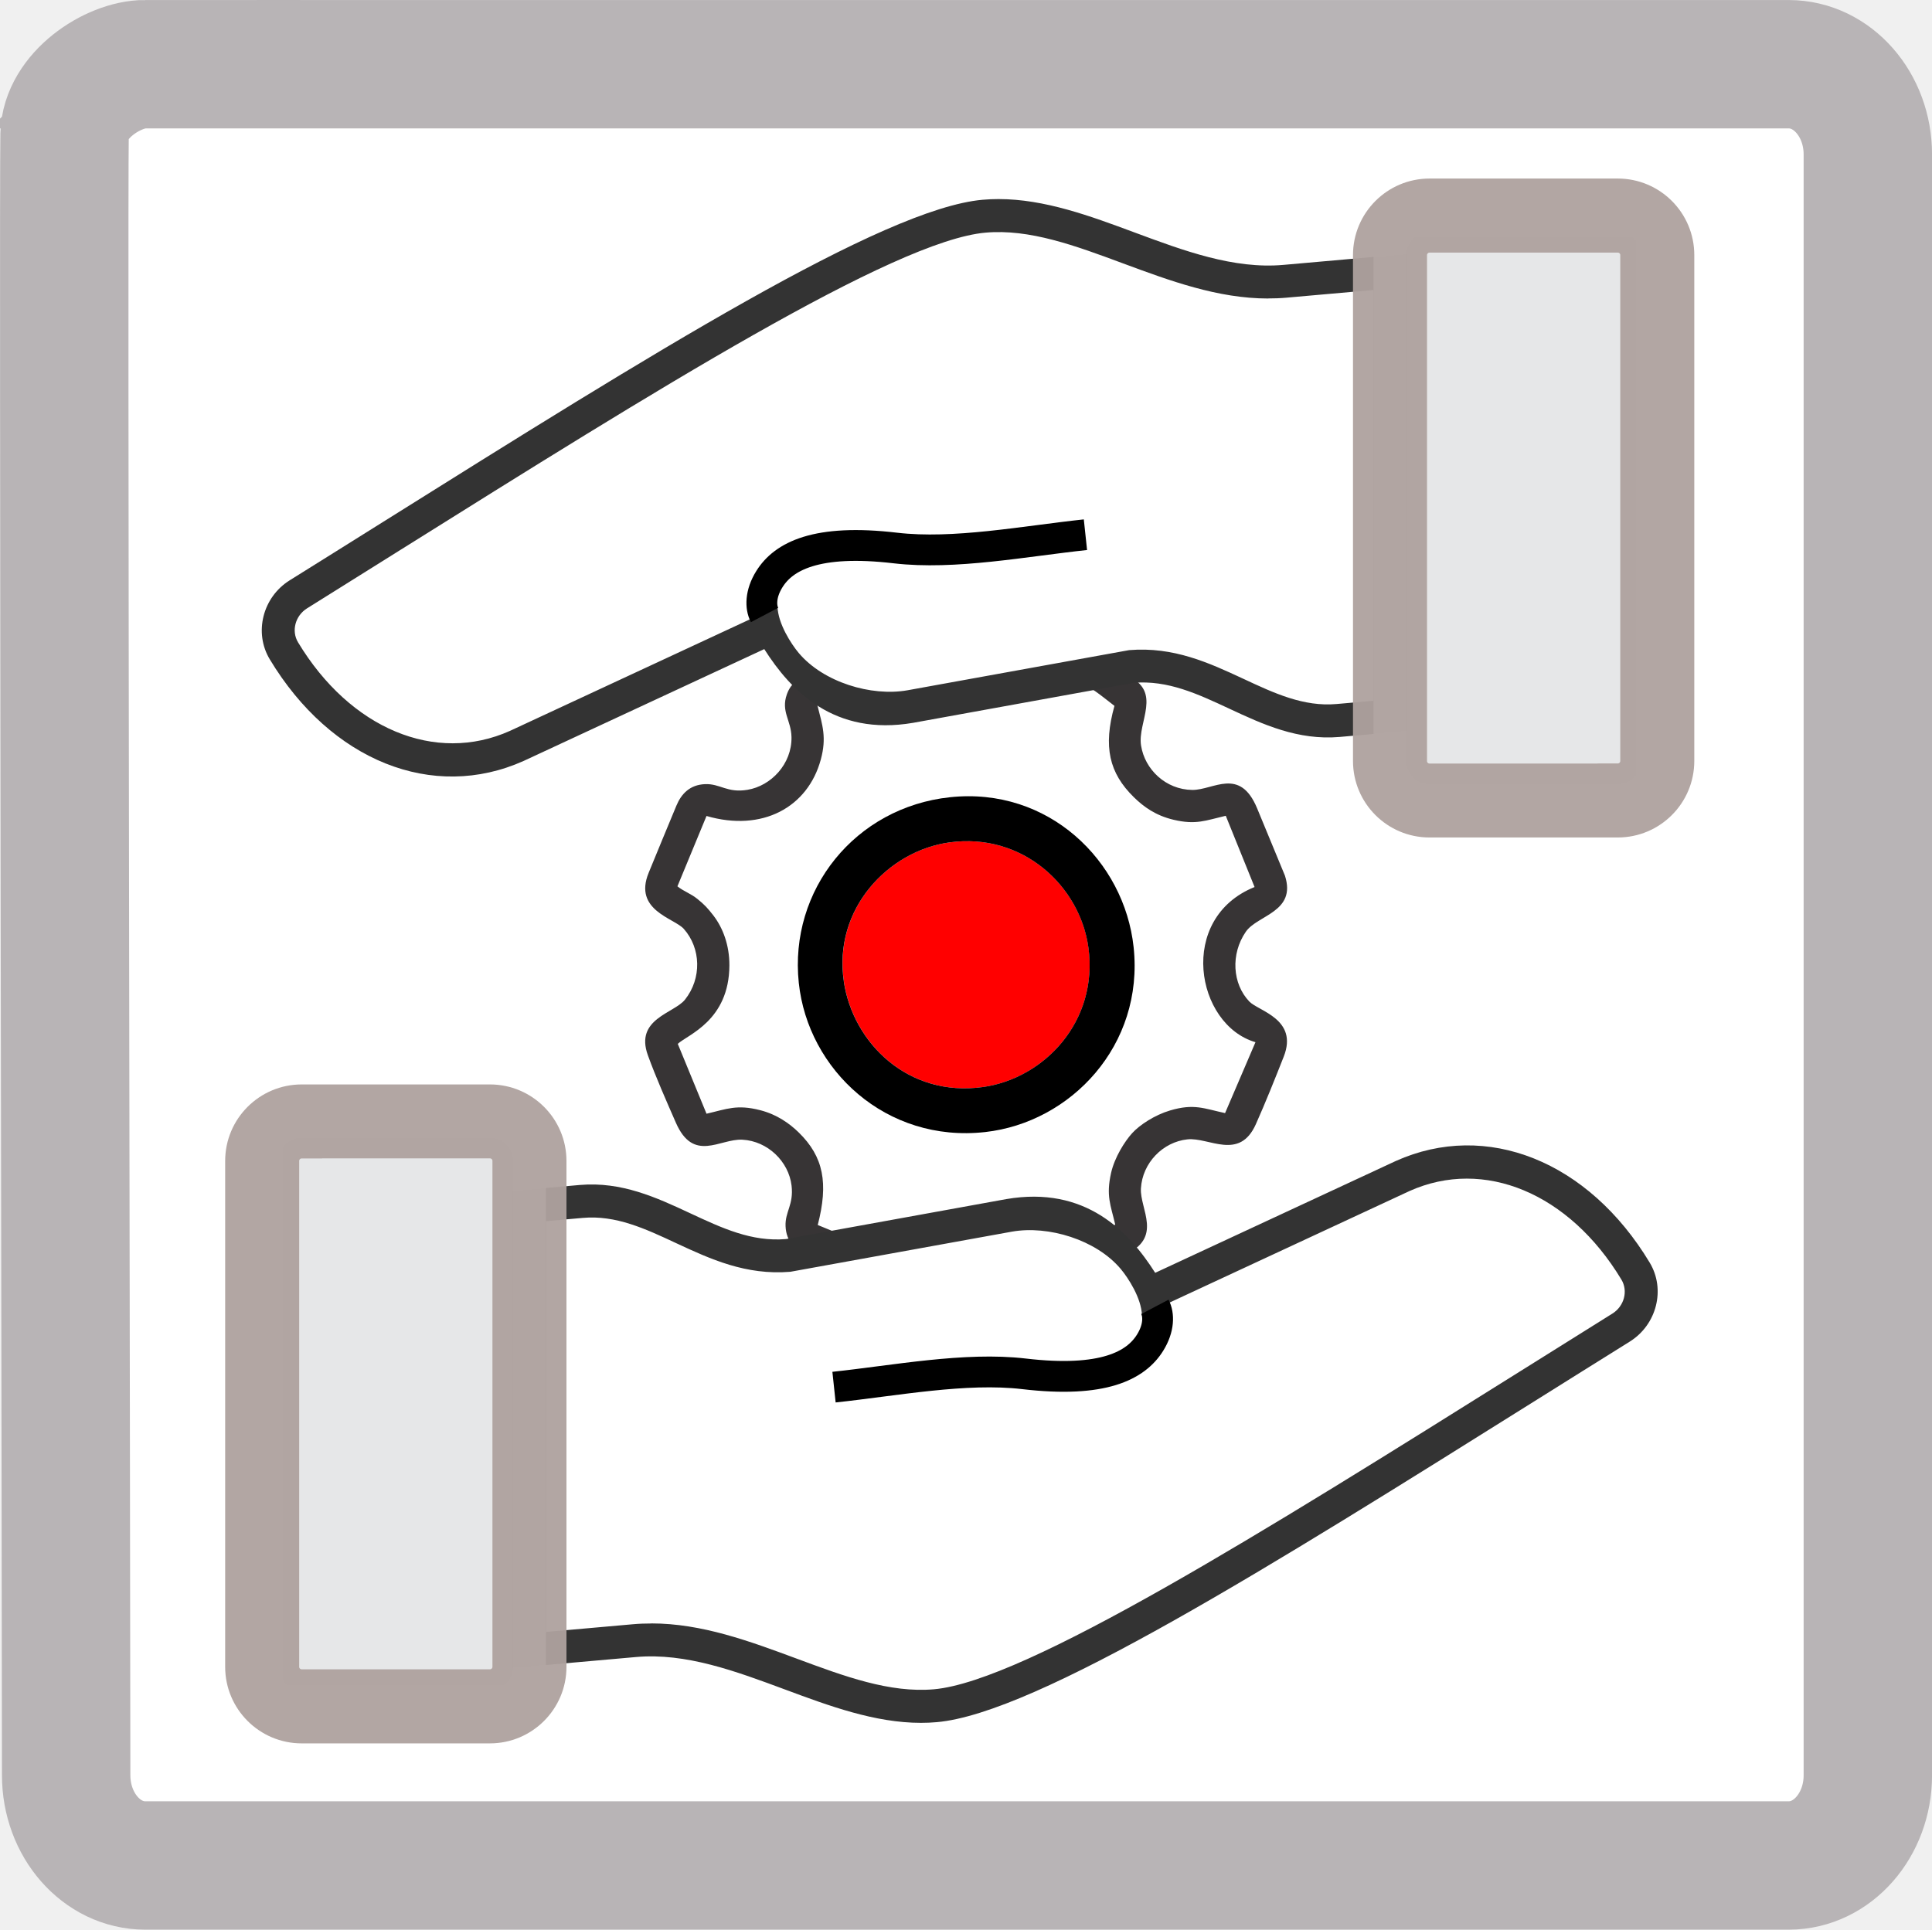
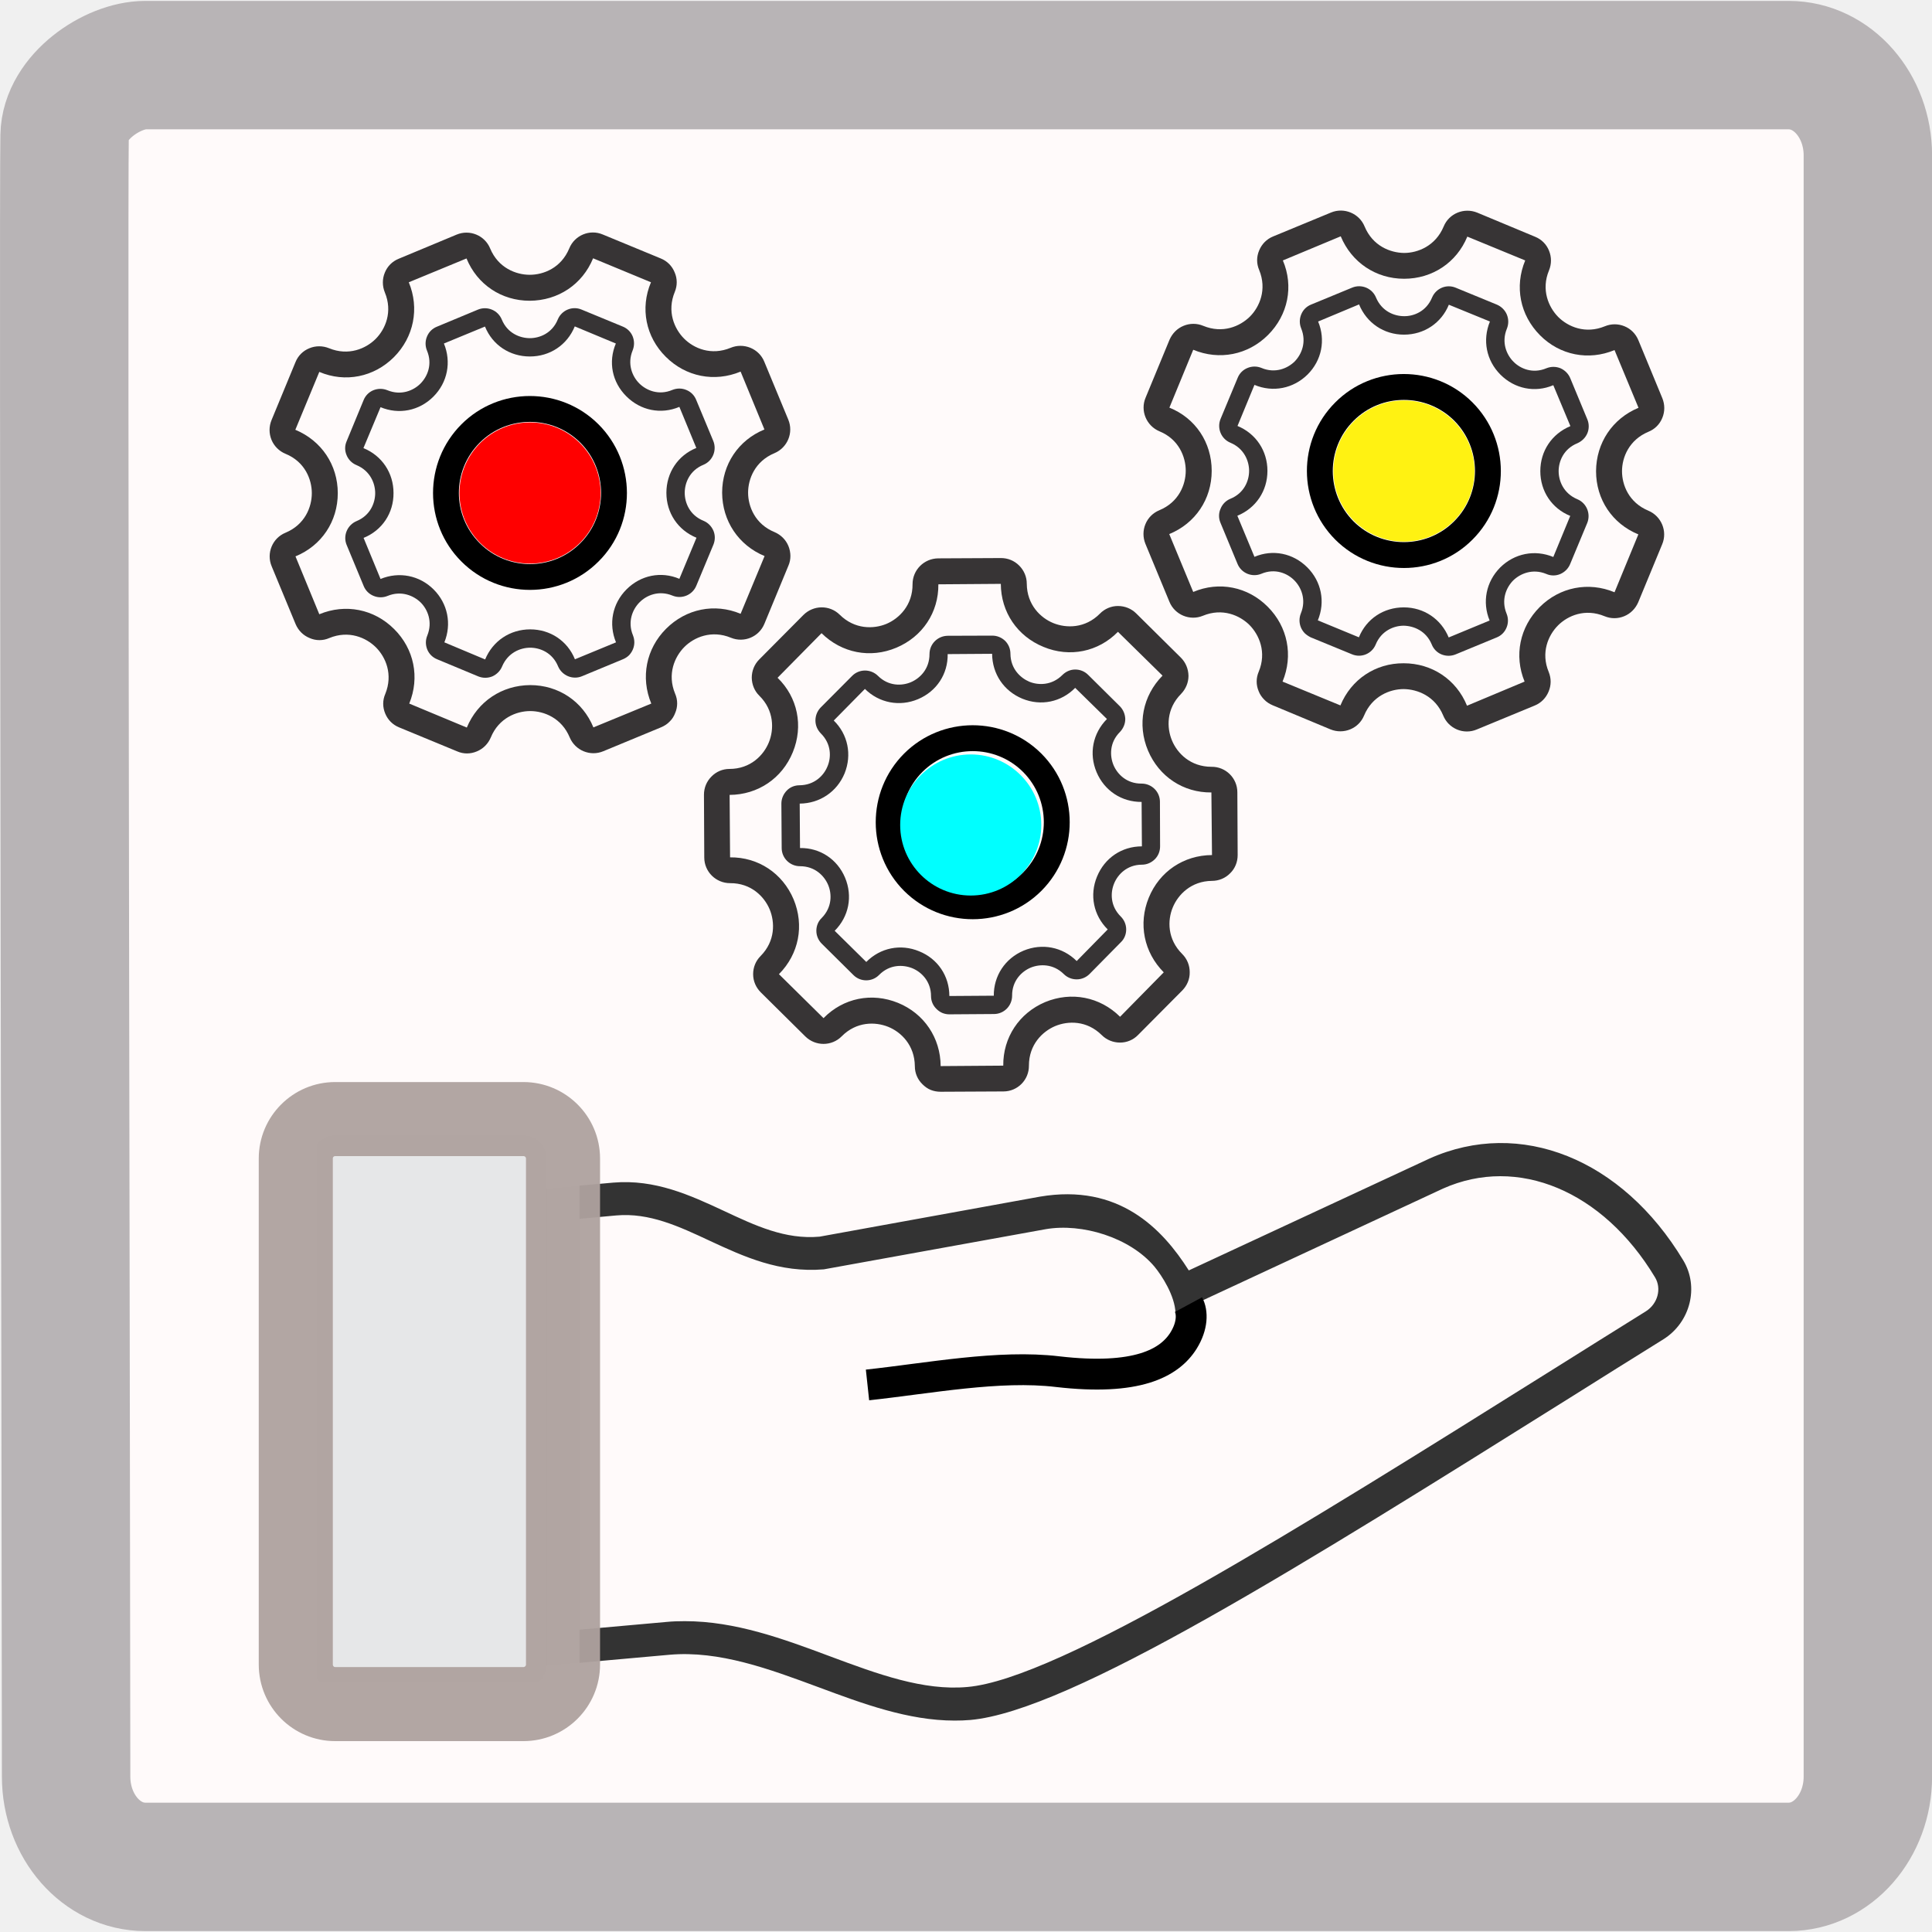
- <svg xmlns="http://www.w3.org/2000/svg" xml:space="preserve" width="63.699mm" height="63.636mm" version="1.1" style="shape-rendering:geometricPrecision; text-rendering:geometricPrecision; image-rendering:optimizeQuality; fill-rule:evenodd; clip-rule:evenodd" viewBox="0 0 280.32 280.04">
+ <svg xmlns="http://www.w3.org/2000/svg" xml:space="preserve" width="752px" height="752px" version="1.1" style="shape-rendering:geometricPrecision; text-rendering:geometricPrecision; image-rendering:optimizeQuality; fill-rule:evenodd; clip-rule:evenodd" viewBox="0 0 126.52 126.39">
  <defs>
    <style type="text/css">
   
-     .str2 {stroke:#AEA19E;stroke-width:5.96;stroke-miterlimit:22.926;stroke-opacity:0.949}
-     .str0 {stroke:#B8B4B6;stroke-width:18.63;stroke-miterlimit:22.926}
-     .str1 {stroke:white;stroke-width:0.75;stroke-miterlimit:22.926}
-     .str3 {stroke:black;stroke-width:4.47;stroke-miterlimit:22.926}
-     .fil7 {fill:none}
-     .fil4 {fill:#E6E7E8}
-     .fil3 {fill:black}
-     .fil1 {fill:#373435}
-     .fil2 {fill:red}
-     .fil0 {fill:white}
-     .fil5 {fill:#333333;fill-rule:nonzero}
-     .fil6 {fill:#FEFEFE;fill-rule:nonzero;fill-opacity:0.949}
+     .str2 {stroke:#AEA19E;stroke-width:2.69;stroke-miterlimit:22.926;stroke-opacity:0.949}
+     .str0 {stroke:#B8B4B6;stroke-width:8.41;stroke-miterlimit:22.926}
+     .str1 {stroke:white;stroke-width:0.34;stroke-miterlimit:22.926}
+     .str3 {stroke:black;stroke-width:2.02;stroke-miterlimit:22.926}
+     .fil9 {fill:none}
+     .fil6 {fill:#E6E7E8}
+     .fil4 {fill:#FFF212}
+     .fil5 {fill:aqua}
+     .fil3 {fill:red}
+     .fil0 {fill:snow}
+     .fil1 {fill:#373435;fill-rule:nonzero}
+     .fil2 {fill:black;fill-rule:nonzero}
+     .fil7 {fill:#333333;fill-rule:nonzero}
+     .fil8 {fill:#FEFEFE;fill-rule:nonzero;fill-opacity:0.949}
   
  </style>
  </defs>
  <g id="Camada_x0020_1">
-     <g id="_2424840655568">
-       <path class="fil0 str0" d="M21.07 9.32l238.47 0c6.33,-0 11.47,5.86 11.47,13.09l0 235.23c0,7.23 -5.14,13.09 -11.47,13.09l-238.47 0c-6.33,-0 -11.47,-5.86 -11.47,-13.1 0,-28.26 -0.42,-227.82 -0.23,-238.07 0.1,-5.66 6.97,-10.25 11.71,-10.25z" />
-       <path class="fil1" d="M118.6 102.44c0.06,-0.44 0.38,-0.74 0.7,-0.52 0.81,0.55 3.65,0.77 4.95,1.13 8.22,1.85 18.02,-1.06 24.3,-2.18 4.22,-0.76 6.08,-1.44 8.02,-1.55 1.29,-0.07 3.21,1.66 5.13,3.12 -1.66,5.94 -0.77,9.74 2.81,13.25 1.44,1.41 3.16,2.66 5.77,3.28 3.27,0.77 4.64,0.1 7.57,-0.58l4.18 10.34c-11.26,4.54 -8.55,19.98 0.13,22.52l-4.41 10.29c-3.07,-0.66 -4.49,-1.42 -7.99,-0.38 -2.22,0.66 -4.4,2.09 -5.5,3.3 -1.07,1.18 -2.54,3.5 -3.05,5.76 -0.75,3.34 -0.06,4.67 0.6,7.49l-1.17 0.87c-0.73,-1.1 -5.55,-2.66 -6.84,-3.48 -4.47,0.11 -21.25,2.06 -23.9,3.07 -1.3,0.27 -6.95,0.63 -7.47,1.16l-3.78 -1.55c1.57,-6.07 0.85,-9.9 -2.76,-13.43 -1.33,-1.3 -3.16,-2.61 -5.58,-3.23 -3.42,-0.88 -4.87,-0.16 -7.8,0.51l-4.17 -10.14c1.4,-1.32 7.46,-3.34 7.49,-11.4 0.01,-2.89 -0.92,-5.39 -2.3,-7.2 -0.87,-1.13 -1.34,-1.62 -2.34,-2.43 -0.97,-0.79 -1.98,-1.09 -2.9,-1.83l4.22 -10.21c8.06,2.35 14.71,-1.23 16.59,-8.22 0.85,-3.16 0.25,-4.9 -0.48,-7.76zm8.43 -0.76c-4.06,-0.7 -5.56,-1.26 -9.1,-4.06 -1.85,0.78 -3.11,1.31 -3.76,3.14 -0.89,2.51 0.62,3.75 0.67,6.21 0.07,3.93 -2.99,7.09 -6.38,7.65 -2.97,0.5 -3.96,-0.92 -6.18,-0.82 -2.19,0.09 -3.43,1.42 -4.13,3.1 -1.38,3.32 -2.69,6.48 -4.04,9.78 -2.23,5.46 3.73,6.56 5.11,8.13 2.49,2.81 2.62,7.17 0.17,10.26 -1.58,2 -7.31,2.77 -5.39,8.07 1.15,3.18 2.7,6.67 4.05,9.76 2.57,5.91 6.4,2.32 9.67,2.5 3.67,0.2 6.71,3.16 7.13,6.66 0.33,2.79 -0.96,3.78 -0.87,5.9 0.1,2.25 1.42,3.39 3.02,4.09 1.19,0.44 4.05,0.35 7.46,-0.32 2.37,-0.39 17.82,-3.48 19.94,-3.96 3.87,-1.48 12.86,0.21 18.7,4.36 5.74,-2.45 2.26,-6.65 2.44,-9.66 0.22,-3.71 3.18,-6.74 6.75,-7.12 3.12,-0.33 7.54,3.16 9.93,-2.21 1.41,-3.16 2.75,-6.52 4.04,-9.79 2.15,-5.45 -3.66,-6.62 -4.98,-7.99 -2.47,-2.57 -2.75,-6.9 -0.52,-10.14 1.69,-2.45 7.37,-2.85 5.68,-8.13l-4.04 -9.78c-2.51,-6.06 -6.33,-2.64 -9.41,-2.67 -3.87,-0.05 -6.89,-2.99 -7.43,-6.44 -0.55,-3.46 3.17,-7.81 -2,-10.15 -3.18,-1.44 -1.62,-0.73 -4.86,-2.07 -4.55,1.18 -13.78,3.08 -23.31,4.93 -1.7,0.29 -3.13,0.65 -8.35,0.75z" />
-       <path class="fil2" d="M122.44 142.46c1.35,8.95 9.37,16.81 20.17,15.3 8.91,-1.24 16.78,-9.55 15.32,-20.25 -1.22,-8.93 -9.56,-16.71 -20.15,-15.26 -8.85,1.21 -16.93,9.61 -15.33,20.21z" />
-       <path class="fil3" d="M122.44 142.46c-1.6,-10.59 6.48,-18.99 15.33,-20.21 10.6,-1.45 18.93,6.33 20.15,15.26 1.47,10.71 -6.41,19.01 -15.32,20.25 -10.8,1.51 -18.82,-6.35 -20.17,-15.3zm15.38 -26.76c-13.72,1.47 -23.35,13.44 -21.92,26.95 1.33,12.59 12.65,23.25 27.05,21.64 12.42,-1.39 23.06,-12.58 21.53,-26.84 -1.35,-12.55 -12.38,-23.28 -26.65,-21.75z" />
+     <g id="_2096031101728">
+       <path class="fil0 str0" d="M9.51 4.2l107.63 0c2.86,0 5.18,2.65 5.18,5.91l0 106.17c0,3.26 -2.32,5.91 -5.18,5.91l-107.63 0c-2.86,0 -5.18,-2.65 -5.18,-5.91 0,-12.75 -0.19,-102.82 -0.1,-107.45 0.04,-2.55 3.14,-4.63 5.28,-4.63z" />
      <g>
-         <rect class="fil4 str1" x="40.71" y="164.49" width="34.94" height="80.39" />
-         <path class="fil5" d="M133.62 250.03c-6.7,0 -13.32,-2.46 -19.75,-4.85 -7.06,-2.62 -14.35,-5.35 -21.6,-4.7l-17.85 1.58 0 -69.23 9.71 -0.86c6.05,-0.52 11.12,1.82 16,4.1 4.59,2.14 8.93,4.18 13.91,3.75l31.97 -5.8c11.45,-1.96 17.76,4.65 21.6,10.7l34.91 -16.23c13.17,-5.91 27.97,0.01 36.84,14.75 2.33,3.87 1.03,9.01 -2.89,11.46 -4.53,2.82 -9.03,5.65 -13.49,8.44 -38.98,24.43 -72.65,45.53 -87.06,46.79 -0.77,0.07 -1.53,0.1 -2.3,0.1zm-39.12 -14.43c7.33,0 14.29,2.59 21.04,5.09 6.97,2.59 13.56,5.03 19.96,4.47 13.26,-1.16 48.08,-22.98 84.94,-46.07 4.46,-2.8 8.97,-5.62 13.5,-8.45 1.72,-1.07 2.31,-3.28 1.32,-4.93 -7.56,-12.55 -19.93,-17.71 -30.75,-12.86l-38.82 18.05c-0.08,-2.52 -2,-5.45 -3.07,-6.73 -3.58,-4.27 -10.53,-6.35 -15.77,-5.43l-32.18 5.83c-6.46,0.53 -11.6,-1.85 -16.55,-4.15 -4.51,-2.11 -8.78,-4.1 -13.56,-3.67l-5.35 0.47 0 59.62 12.63 -1.12c0.89,-0.08 1.78,-0.11 2.66,-0.11z" />
-         <path class="fil6 str2" d="M71.09 250.03l-27.32 0c-4.48,0 -8.12,-3.64 -8.12,-8.12l-0 -73.43c0,-4.48 3.64,-8.12 8.12,-8.12l27.32 -0c4.48,0 8.12,3.64 8.12,8.12l0 73.43c0,4.48 -3.65,8.12 -8.12,8.12zm-27.32 -84.89c-1.84,0 -3.34,1.5 -3.34,3.34l0 73.43c0,1.84 1.5,3.33 3.34,3.33l27.32 0c1.84,0 3.34,-1.5 3.34,-3.34l0 -73.43c0,-1.84 -1.5,-3.34 -3.34,-3.34l-27.32 0z" />
-         <path class="fil7 str3" d="M167.57 189.66c0.59,1.12 0.63,3.07 -0.7,5.2 -2.06,3.31 -6.8,5.87 -18.29,4.52 -8.52,-1 -18.73,0.99 -27.57,1.93" />
+         <g>
+           <path class="fil1" d="M43.85 47.19c0.16,-0.15 0.28,-0.34 0.36,-0.55 0.18,-0.41 0.18,-0.87 0,-1.28 -0.53,-1.28 -0.03,-2.42 0.61,-3.06 0.63,-0.63 1.77,-1.13 3.05,-0.6 0.86,0.35 1.84,-0.06 2.19,-0.92l1.57 -3.8c0.18,-0.41 0.17,-0.87 0,-1.29 -0.17,-0.41 -0.49,-0.73 -0.91,-0.91 -1.27,-0.52 -1.73,-1.68 -1.73,-2.58 0,-0.9 0.45,-2.06 1.73,-2.59 0.85,-0.36 1.26,-1.34 0.9,-2.2l-1.57 -3.79c-0.17,-0.42 -0.5,-0.74 -0.91,-0.91 -0.42,-0.17 -0.88,-0.17 -1.29,0 -1.28,0.53 -2.41,0.04 -3.05,-0.6 -0.64,-0.64 -1.14,-1.78 -0.61,-3.06 0.17,-0.41 0.17,-0.87 -0.01,-1.28 -0.17,-0.42 -0.49,-0.74 -0.91,-0.91l-3.8 -1.57c-0.85,-0.36 -1.84,0.05 -2.19,0.91 -0.53,1.28 -1.68,1.73 -2.59,1.73 -0.9,0 -2.06,-0.45 -2.59,-1.72 -0.35,-0.86 -1.34,-1.27 -2.2,-0.91l-3.79 1.58c-0.42,0.17 -0.74,0.49 -0.91,0.91 -0.17,0.41 -0.17,0.87 0,1.29 0.53,1.27 0.04,2.41 -0.6,3.05 0,0 0,0 0,0 -0.64,0.64 -1.78,1.13 -3.05,0.61 -0.42,-0.17 -0.88,-0.17 -1.29,0 -0.42,0.17 -0.74,0.49 -0.91,0.91l-1.57 3.8c-0.17,0.42 -0.17,0.87 0,1.29 0.17,0.41 0.5,0.74 0.91,0.91 1.28,0.52 1.73,1.68 1.73,2.58 0,0.91 -0.45,2.06 -1.72,2.59 -0.86,0.35 -1.27,1.34 -0.91,2.2l1.57 3.79c0.18,0.42 0.5,0.74 0.92,0.91 0.41,0.18 0.87,0.18 1.28,0 1.28,-0.53 2.42,-0.03 3.06,0.61 0.64,0.64 1.13,1.77 0.61,3.05l0 0c-0.18,0.41 -0.18,0.87 0,1.29 0.17,0.41 0.49,0.73 0.91,0.9l3.8 1.57c0.41,0.18 0.87,0.18 1.29,0 0.41,-0.17 0.73,-0.49 0.91,-0.91 0.52,-1.27 1.68,-1.73 2.58,-1.73 0.9,0 2.06,0.45 2.59,1.73 0.36,0.85 1.34,1.26 2.2,0.9l3.79 -1.57c0.21,-0.09 0.4,-0.21 0.55,-0.37zm-0.23 -6.08c-1.31,1.31 -1.68,3.19 -0.97,4.9l-3.79 1.56c-0.7,-1.71 -2.29,-2.77 -4.14,-2.77 -1.85,0.01 -3.44,1.07 -4.15,2.78l-3.77 -1.57c0.7,-1.71 0.32,-3.58 -0.99,-4.88 -1.31,-1.31 -3.19,-1.68 -4.9,-0.97l-1.56 -3.79c1.71,-0.7 2.77,-2.29 2.77,-4.14 0,-1.85 -1.07,-3.44 -2.78,-4.15l1.57 -3.79c1.7,0.72 3.58,0.34 4.89,-0.97 0,0 0,0 0,0 1.3,-1.31 1.68,-3.19 0.97,-4.9l3.78 -1.56c0.7,1.71 2.29,2.77 4.14,2.77 1.86,-0.01 3.45,-1.07 4.15,-2.78l3.79 1.57c-0.72,1.7 -0.34,3.58 0.97,4.88 1.31,1.31 3.19,1.68 4.9,0.97l1.56 3.79c-1.71,0.7 -2.77,2.29 -2.77,4.14 0.01,1.85 1.07,3.44 2.78,4.15l-1.57 3.78c-1.7,-0.71 -3.57,-0.33 -4.88,0.98z" />
+           <path class="fil1" d="M41.2 42.84c0.1,-0.11 0.19,-0.24 0.25,-0.39 0.12,-0.29 0.12,-0.61 0,-0.91 -0.37,-0.9 -0.02,-1.71 0.43,-2.16 0.45,-0.46 1.26,-0.81 2.16,-0.44 0.61,0.25 1.31,-0.04 1.56,-0.65l1.12 -2.69c0.12,-0.3 0.12,-0.62 0,-0.91 -0.13,-0.3 -0.36,-0.53 -0.65,-0.65 -0.91,-0.37 -1.23,-1.19 -1.23,-1.83 0,-0.65 0.32,-1.47 1.23,-1.84 0.6,-0.25 0.89,-0.95 0.64,-1.56l-1.12 -2.69c-0.12,-0.3 -0.35,-0.53 -0.65,-0.65 -0.29,-0.12 -0.61,-0.12 -0.91,0 -0.9,0.38 -1.71,0.03 -2.17,-0.43 -0.45,-0.45 -0.8,-1.26 -0.43,-2.16 0.12,-0.3 0.12,-0.62 0,-0.92 -0.12,-0.29 -0.35,-0.52 -0.65,-0.64l-2.69 -1.11c-0.61,-0.26 -1.31,0.04 -1.56,0.64 -0.37,0.91 -1.19,1.23 -1.83,1.23 -0.65,0 -1.47,-0.32 -1.84,-1.22 -0.25,-0.61 -0.95,-0.9 -1.56,-0.65l-2.69 1.12c-0.3,0.12 -0.53,0.35 -0.65,0.65 -0.12,0.29 -0.12,0.62 0,0.91 0.38,0.91 0.03,1.71 -0.43,2.17 0,0 0,0 0,0 -0.45,0.45 -1.26,0.8 -2.16,0.43 -0.3,-0.12 -0.62,-0.12 -0.92,0 -0.29,0.12 -0.52,0.35 -0.64,0.65l-1.11 2.69c-0.13,0.3 -0.13,0.62 0,0.92 0.12,0.29 0.35,0.52 0.64,0.64 0.91,0.38 1.23,1.2 1.23,1.84 0,0.64 -0.32,1.46 -1.22,1.83 -0.61,0.26 -0.9,0.96 -0.65,1.56l1.12 2.7c0.12,0.29 0.35,0.52 0.65,0.64 0.29,0.12 0.62,0.12 0.91,0 0.9,-0.37 1.71,-0.02 2.17,0.43 0.45,0.45 0.8,1.26 0.43,2.17l0 0c-0.12,0.29 -0.12,0.61 0,0.91 0.12,0.29 0.35,0.52 0.65,0.64l2.69 1.12c0.3,0.12 0.62,0.12 0.92,0 0.29,-0.13 0.52,-0.36 0.64,-0.65 0.38,-0.9 1.19,-1.23 1.84,-1.23 0.64,0 1.46,0.32 1.83,1.23 0.26,0.6 0.96,0.89 1.56,0.64l2.7 -1.12c0.14,-0.06 0.28,-0.15 0.39,-0.26zm-0.17 -4.31c-0.93,0.93 -1.19,2.26 -0.69,3.47l-2.69 1.11c-0.49,-1.21 -1.62,-1.96 -2.93,-1.96 -1.32,0 -2.45,0.76 -2.95,1.97l-2.67 -1.12c0.49,-1.21 0.22,-2.54 -0.7,-3.46 -0.93,-0.93 -2.27,-1.19 -3.48,-0.69l-1.11 -2.69c1.21,-0.49 1.97,-1.62 1.96,-2.94 0,-1.31 -0.75,-2.44 -1.97,-2.94l1.12 -2.68c1.2,0.5 2.53,0.24 3.46,-0.69 0,0 0,0 0,0 0.93,-0.93 1.19,-2.27 0.69,-3.48l2.69 -1.11c0.49,1.21 1.62,1.96 2.94,1.96 1.31,0 2.44,-0.75 2.94,-1.97l2.69 1.12c-0.51,1.2 -0.25,2.53 0.69,3.46 0.93,0.93 2.26,1.2 3.47,0.69l1.11 2.69c-1.21,0.49 -1.96,1.62 -1.96,2.94 0,1.31 0.75,2.44 1.97,2.94l-1.12 2.69c-1.2,-0.51 -2.53,-0.24 -3.46,0.69z" />
+           <g>
+             <path class="fil2" d="M39.2 36.7c2.48,-2.47 2.47,-6.5 -0.01,-8.98 -2.48,-2.47 -6.51,-2.47 -8.98,0.01 -2.47,2.48 -2.47,6.51 0.01,8.98 2.48,2.48 6.51,2.47 8.98,-0.01zm-7.79 -7.77c1.81,-1.82 4.77,-1.82 6.59,-0.01 1.81,1.81 1.82,4.77 0,6.59 -1.81,1.82 -4.77,1.82 -6.58,0 -1.82,-1.81 -1.83,-4.76 -0.01,-6.58z" />
+             <circle class="fil3" cx="34.71" cy="32.22" r="4.62" />
+           </g>
+         </g>
+         <g>
+           <path class="fil1" d="M82.79 45.75c-0.15,-0.15 -0.28,-0.33 -0.36,-0.54 -0.18,-0.42 -0.18,-0.87 0,-1.29 0.53,-1.27 0.03,-2.41 -0.6,-3.05 -0.64,-0.64 -1.78,-1.14 -3.06,-0.61 -0.85,0.35 -1.84,-0.06 -2.19,-0.92l-1.57 -3.79c-0.17,-0.42 -0.17,-0.88 0,-1.29 0.17,-0.42 0.5,-0.74 0.91,-0.91 1.28,-0.53 1.73,-1.68 1.73,-2.59 0,-0.9 -0.45,-2.06 -1.72,-2.58 -0.86,-0.36 -1.27,-1.35 -0.91,-2.2l1.57 -3.8c0.18,-0.41 0.5,-0.74 0.92,-0.91 0.41,-0.17 0.87,-0.17 1.28,0 1.28,0.53 2.41,0.04 3.06,-0.6 0.64,-0.64 1.13,-1.78 0.61,-3.05 -0.18,-0.42 -0.18,-0.87 0,-1.29 0.17,-0.41 0.49,-0.74 0.91,-0.91l3.8 -1.57c0.85,-0.35 1.84,0.06 2.19,0.91 0.53,1.28 1.68,1.73 2.59,1.74 0.9,0 2.06,-0.46 2.59,-1.73 0.35,-0.86 1.34,-1.26 2.2,-0.91l3.79 1.58c0.42,0.17 0.74,0.49 0.91,0.91 0.17,0.42 0.17,0.87 0,1.29 -0.53,1.27 -0.03,2.41 0.6,3.05 0,0 0,0 0,0 0.64,0.64 1.78,1.14 3.06,0.61 0.41,-0.17 0.87,-0.17 1.28,0 0.42,0.17 0.74,0.5 0.91,0.91l1.57 3.8c0.17,0.42 0.17,0.88 0,1.29 -0.17,0.42 -0.49,0.74 -0.91,0.91 -1.27,0.53 -1.73,1.68 -1.73,2.58 0,0.91 0.45,2.06 1.73,2.59 0.85,0.36 1.26,1.35 0.9,2.2l-1.57 3.8c-0.18,0.41 -0.5,0.74 -0.92,0.91 -0.41,0.17 -0.87,0.17 -1.28,0 -1.28,-0.53 -2.41,-0.04 -3.05,0.6 -0.64,0.64 -1.14,1.78 -0.61,3.05l0 0c0.17,0.42 0.17,0.87 -0.01,1.29 -0.17,0.41 -0.49,0.74 -0.91,0.91l-3.8 1.57c-0.41,0.17 -0.87,0.17 -1.28,0 -0.42,-0.18 -0.74,-0.5 -0.91,-0.92 -0.53,-1.27 -1.68,-1.72 -2.59,-1.73 -0.9,0 -2.06,0.46 -2.59,1.73 -0.35,0.86 -1.34,1.26 -2.2,0.91l-3.79 -1.58c-0.21,-0.09 -0.4,-0.21 -0.55,-0.37zm0.23 -6.08c1.31,1.31 1.68,3.19 0.97,4.9l3.79 1.56c0.7,-1.7 2.29,-2.77 4.14,-2.76 1.85,0 3.45,1.06 4.15,2.78l3.77 -1.58c-0.7,-1.7 -0.32,-3.57 0.99,-4.88 1.31,-1.31 3.19,-1.68 4.9,-0.97l1.56 -3.79c-1.71,-0.7 -2.77,-2.29 -2.77,-4.14 0.01,-1.85 1.07,-3.44 2.78,-4.15l-1.57 -3.78c-1.7,0.71 -3.58,0.34 -4.88,-0.97 0,0 0,0 0,0 -1.31,-1.32 -1.68,-3.19 -0.97,-4.9l-3.79 -1.56c-0.7,1.7 -2.29,2.76 -4.14,2.76 -1.85,0 -3.44,-1.07 -4.15,-2.78l-3.79 1.58c0.72,1.69 0.34,3.57 -0.97,4.88 -1.31,1.31 -3.19,1.68 -4.9,0.97l-1.56 3.79c1.71,0.69 2.77,2.28 2.77,4.14 0,1.85 -1.07,3.44 -2.78,4.14l1.57 3.79c1.7,-0.72 3.58,-0.34 4.88,0.97z" />
+           <path class="fil1" d="M85.45 41.41c-0.11,-0.11 -0.2,-0.25 -0.26,-0.39 -0.12,-0.3 -0.12,-0.62 0,-0.92 0.37,-0.9 0.02,-1.71 -0.43,-2.16 -0.45,-0.46 -1.26,-0.81 -2.16,-0.43 -0.61,0.25 -1.31,-0.04 -1.56,-0.65l-1.12 -2.7c-0.12,-0.29 -0.12,-0.62 0.01,-0.91 0.12,-0.3 0.35,-0.53 0.64,-0.65 0.91,-0.37 1.23,-1.19 1.23,-1.83 0,-0.64 -0.32,-1.46 -1.22,-1.84 -0.61,-0.25 -0.9,-0.95 -0.65,-1.56l1.12 -2.69c0.12,-0.3 0.35,-0.53 0.65,-0.65 0.29,-0.12 0.62,-0.12 0.91,0 0.9,0.38 1.71,0.03 2.17,-0.42 0.45,-0.46 0.8,-1.26 0.43,-2.17 -0.12,-0.29 -0.12,-0.62 0,-0.91 0.12,-0.3 0.35,-0.53 0.65,-0.65l2.69 -1.11c0.61,-0.25 1.31,0.04 1.56,0.65 0.38,0.9 1.19,1.22 1.84,1.22 0.64,0.01 1.46,-0.32 1.83,-1.22 0.26,-0.61 0.95,-0.9 1.56,-0.64l2.7 1.11c0.29,0.13 0.52,0.36 0.64,0.65 0.12,0.3 0.12,0.62 0,0.92 -0.37,0.9 -0.02,1.71 0.43,2.16 0,0 0,0 0,0 0.45,0.46 1.26,0.81 2.16,0.43 0.3,-0.12 0.62,-0.12 0.92,0 0.29,0.13 0.52,0.36 0.64,0.65l1.12 2.7c0.12,0.29 0.12,0.62 0,0.91 -0.13,0.3 -0.36,0.52 -0.65,0.65 -0.91,0.37 -1.23,1.19 -1.23,1.83 0,0.64 0.32,1.46 1.23,1.84 0.6,0.25 0.89,0.95 0.64,1.56l-1.12 2.69c-0.12,0.29 -0.35,0.52 -0.65,0.65 -0.29,0.12 -0.62,0.12 -0.91,-0.01 -0.9,-0.37 -1.71,-0.02 -2.17,0.43 -0.45,0.46 -0.8,1.26 -0.43,2.17l0 0c0.12,0.29 0.12,0.62 0,0.91 -0.12,0.3 -0.35,0.53 -0.65,0.65l-2.69 1.11c-0.3,0.12 -0.62,0.12 -0.92,0 -0.29,-0.12 -0.52,-0.35 -0.64,-0.65 -0.37,-0.9 -1.19,-1.22 -1.84,-1.23 -0.64,0 -1.46,0.33 -1.83,1.23 -0.25,0.61 -0.95,0.9 -1.56,0.64l-2.7 -1.11c-0.14,-0.07 -0.27,-0.16 -0.38,-0.26zm0.16 -4.32c0.93,0.93 1.19,2.26 0.69,3.47l2.69 1.11c0.49,-1.21 1.62,-1.96 2.94,-1.96 1.31,0 2.44,0.76 2.94,1.97l2.68 -1.11c-0.5,-1.21 -0.23,-2.54 0.69,-3.47 0.94,-0.93 2.27,-1.19 3.48,-0.69l1.11 -2.69c-1.21,-0.49 -1.96,-1.62 -1.96,-2.93 0,-1.32 0.75,-2.44 1.97,-2.95l-1.12 -2.68c-1.2,0.51 -2.53,0.24 -3.46,-0.69 0,0 0,0 0,0 -0.93,-0.93 -1.19,-2.26 -0.69,-3.48l-2.69 -1.1c-0.49,1.2 -1.62,1.96 -2.94,1.96 -1.31,0 -2.44,-0.76 -2.94,-1.98l-2.68 1.12c0.5,1.21 0.24,2.54 -0.69,3.47 -0.93,0.92 -2.27,1.19 -3.48,0.68l-1.11 2.69c1.21,0.5 1.96,1.63 1.96,2.94 0,1.31 -0.75,2.44 -1.97,2.94l1.12 2.69c1.2,-0.51 2.53,-0.24 3.46,0.69z" />
+           <path class="fil2" d="M96.43 35.27c2.48,-2.48 2.47,-6.51 -0.01,-8.99 -2.48,-2.47 -6.51,-2.47 -8.98,0.01 -2.48,2.48 -2.47,6.51 0.01,8.99 2.48,2.47 6.51,2.47 8.98,-0.01zm-7.79 -7.78c1.81,-1.82 4.77,-1.82 6.59,-0.01 1.81,1.82 1.82,4.77 0,6.59 -1.81,1.82 -4.77,1.82 -6.59,0.01 -1.81,-1.82 -1.82,-4.77 0,-6.59z" />
+           <circle class="fil4" cx="91.94" cy="30.78" r="4.62" />
+         </g>
+         <g>
+           <path class="fil2" d="M68.2 58.27c2.47,-2.48 2.47,-6.51 -0.01,-8.99 -2.48,-2.47 -6.51,-2.47 -8.99,0.01 -2.47,2.48 -2.47,6.51 0.01,8.99 2.48,2.47 6.51,2.47 8.99,-0.01zm-7.8 -7.78c1.82,-1.82 4.77,-1.82 6.59,-0.01 1.82,1.82 1.82,4.77 0.01,6.59 -1.82,1.82 -4.77,1.82 -6.59,0.01 -1.82,-1.82 -1.82,-4.77 -0.01,-6.59z" />
+           <g>
+             <path class="fil1" d="M60.95 71.31c-0.2,-0.08 -0.38,-0.21 -0.54,-0.37 -0.32,-0.31 -0.5,-0.73 -0.5,-1.18 -0.01,-1.38 -0.9,-2.24 -1.74,-2.58 -0.84,-0.34 -2.08,-0.36 -3.05,0.62 -0.65,0.66 -1.72,0.66 -2.38,0.01l-2.92 -2.89c-0.32,-0.32 -0.5,-0.74 -0.5,-1.19 0,-0.45 0.17,-0.87 0.49,-1.19 0.97,-0.98 0.94,-2.22 0.59,-3.06 -0.35,-0.83 -1.21,-1.72 -2.59,-1.71 -0.93,0 -1.69,-0.75 -1.69,-1.68l-0.02 -4.11c0,-0.45 0.17,-0.87 0.49,-1.19 0.31,-0.32 0.73,-0.5 1.18,-0.5 1.38,0 2.24,-0.9 2.58,-1.74 0.34,-0.83 0.36,-2.08 -0.62,-3.05 -0.32,-0.31 -0.49,-0.73 -0.5,-1.18 0,-0.45 0.17,-0.88 0.49,-1.2l2.89 -2.91c0.66,-0.66 1.72,-0.67 2.38,-0.02 0.98,0.97 2.22,0.95 3.06,0.6 0.83,-0.35 1.72,-1.22 1.71,-2.6 0,-0.93 0.75,-1.68 1.68,-1.69l4.11 -0.02c0.45,0 0.87,0.17 1.19,0.49 0.32,0.32 0.5,0.74 0.5,1.19 0.01,1.38 0.9,2.24 1.74,2.58 0,0 0,0 0,0 0.84,0.34 2.08,0.36 3.05,-0.62 0.31,-0.32 0.74,-0.5 1.18,-0.5 0.45,0 0.88,0.17 1.2,0.49l2.92 2.89c0.32,0.32 0.49,0.74 0.5,1.19 0,0.45 -0.18,0.87 -0.49,1.19 -0.97,0.98 -0.94,2.22 -0.59,3.05 0.35,0.84 1.21,1.72 2.59,1.72 0.93,-0.01 1.69,0.74 1.69,1.67l0.02 4.11c0,0.45 -0.17,0.88 -0.49,1.19 -0.31,0.32 -0.74,0.5 -1.19,0.5 -1.37,0.01 -2.23,0.91 -2.57,1.74 -0.35,0.84 -0.36,2.08 0.62,3.05l0 0c0.32,0.32 0.49,0.74 0.49,1.19 0.01,0.45 -0.17,0.87 -0.48,1.19l-2.9 2.92c-0.31,0.32 -0.73,0.5 -1.18,0.5 -0.45,0 -0.88,-0.17 -1.2,-0.49 -0.98,-0.97 -2.21,-0.94 -3.05,-0.59 -0.83,0.35 -1.72,1.21 -1.72,2.59 0.01,0.93 -0.74,1.69 -1.67,1.69l-4.11 0.02c-0.23,0 -0.45,-0.04 -0.65,-0.12zm-2.14 -5.7c1.71,0.7 2.78,2.29 2.79,4.14l4.1 -0.03c-0.02,-1.84 1.04,-3.44 2.74,-4.16 1.71,-0.71 3.59,-0.35 4.91,0.96l2.86 -2.91c-1.3,-1.31 -1.68,-3.18 -0.98,-4.89 0.7,-1.71 2.28,-2.78 4.14,-2.79l-0.04 -4.1c-1.84,0.02 -3.43,-1.04 -4.15,-2.74 -0.72,-1.71 -0.35,-3.59 0.95,-4.91l-2.92 -2.87c-1.28,1.31 -3.16,1.7 -4.87,0.99 0,0 0,0 0,0 -1.72,-0.7 -2.79,-2.28 -2.8,-4.13l-4.09 0.03c0.02,1.84 -1.04,3.43 -2.75,4.15 -1.71,0.72 -3.58,0.35 -4.9,-0.95l-2.88 2.92c1.32,1.28 1.7,3.16 1,4.87 -0.7,1.72 -2.29,2.79 -4.14,2.8l0.03 4.09c1.84,-0.02 3.44,1.04 4.16,2.75 0.71,1.71 0.35,3.58 -0.96,4.9l2.92 2.88c1.29,-1.32 3.16,-1.7 4.88,-1z" />
+             <path class="fil1" d="M61.71 66.27c-0.14,-0.06 -0.27,-0.15 -0.38,-0.26 -0.23,-0.22 -0.36,-0.52 -0.36,-0.84 0,-0.98 -0.64,-1.59 -1.23,-1.83 -0.6,-0.24 -1.48,-0.26 -2.17,0.44 -0.46,0.47 -1.22,0.47 -1.68,0.01l-2.08 -2.06c-0.22,-0.22 -0.35,-0.52 -0.35,-0.84 0,-0.32 0.12,-0.62 0.35,-0.84 0.69,-0.7 0.67,-1.58 0.42,-2.17 -0.25,-0.59 -0.86,-1.22 -1.84,-1.22 -0.66,0 -1.2,-0.53 -1.2,-1.19l-0.02 -2.91c0,-0.32 0.13,-0.62 0.35,-0.85 0.22,-0.23 0.52,-0.35 0.84,-0.35 0.98,-0.01 1.59,-0.64 1.83,-1.24 0.25,-0.59 0.26,-1.47 -0.44,-2.16 -0.22,-0.23 -0.35,-0.52 -0.35,-0.84 0,-0.32 0.12,-0.62 0.34,-0.85l2.06 -2.07c0.46,-0.47 1.22,-0.47 1.69,-0.01 0.69,0.69 1.57,0.67 2.16,0.42 0.59,-0.25 1.22,-0.86 1.22,-1.84 0,-0.66 0.53,-1.19 1.19,-1.2l2.92 -0.01c0.31,0 0.61,0.12 0.84,0.34 0.23,0.23 0.35,0.53 0.35,0.85 0.01,0.98 0.65,1.58 1.24,1.83 0,0 0,0 0,0 0.59,0.24 1.47,0.25 2.16,-0.44 0.23,-0.23 0.53,-0.36 0.84,-0.36 0.32,0 0.62,0.12 0.85,0.35l2.07 2.05c0.23,0.23 0.35,0.53 0.36,0.84 0,0.32 -0.13,0.62 -0.35,0.85 -0.69,0.69 -0.67,1.57 -0.42,2.17 0.25,0.59 0.86,1.22 1.84,1.21 0.66,0 1.2,0.53 1.2,1.19l0.01 2.92c0,0.32 -0.12,0.62 -0.34,0.84 -0.23,0.23 -0.53,0.36 -0.85,0.36 -0.97,0 -1.58,0.64 -1.82,1.23 -0.25,0.6 -0.26,1.48 0.44,2.17l0 0c0.22,0.22 0.35,0.52 0.35,0.84 0,0.32 -0.12,0.62 -0.35,0.84l-2.05 2.08c-0.22,0.22 -0.52,0.35 -0.84,0.35 -0.32,0 -0.62,-0.12 -0.85,-0.35 -0.69,-0.68 -1.57,-0.66 -2.16,-0.42 -0.6,0.25 -1.23,0.87 -1.22,1.84 0,0.66 -0.53,1.2 -1.19,1.2l-2.92 0.02c-0.16,0 -0.31,-0.03 -0.46,-0.09zm-1.52 -4.04c1.22,0.49 1.98,1.62 1.98,2.93l2.91 -0.02c-0.01,-1.3 0.74,-2.44 1.95,-2.95 1.21,-0.5 2.54,-0.25 3.48,0.68l2.03 -2.07c-0.93,-0.92 -1.2,-2.25 -0.7,-3.46 0.5,-1.22 1.62,-1.98 2.94,-1.98l-0.02 -2.91c-1.31,0.01 -2.44,-0.74 -2.95,-1.95 -0.51,-1.21 -0.25,-2.54 0.68,-3.48l-2.08 -2.04c-0.91,0.93 -2.24,1.21 -3.46,0.71 0,0 0,0 0,0 -1.21,-0.5 -1.97,-1.62 -1.98,-2.94l-2.91 0.02c0.02,1.31 -0.73,2.44 -1.94,2.95 -1.21,0.51 -2.55,0.25 -3.48,-0.67l-2.04 2.07c0.93,0.91 1.2,2.24 0.71,3.46 -0.5,1.21 -1.63,1.97 -2.94,1.98l0.02 2.91c1.31,-0.02 2.44,0.73 2.95,1.94 0.51,1.22 0.25,2.55 -0.68,3.48l2.07 2.04c0.92,-0.93 2.25,-1.2 3.46,-0.7z" />
+             <circle class="fil5" cx="63.57" cy="53.96" r="4.62" />
+           </g>
+         </g>
      </g>
      <g>
-         <rect class="fil4 str1" x="202.85" y="34.04" width="34.94" height="80.39" />
-         <path class="fil5" d="M144.88 28.89c6.7,0 13.32,2.46 19.75,4.85 7.06,2.62 14.35,5.35 21.6,4.7l17.85 -1.58 0 69.23 -9.71 0.86c-6.05,0.52 -11.12,-1.82 -16,-4.1 -4.59,-2.14 -8.93,-4.18 -13.91,-3.75l-31.97 5.8c-11.45,1.96 -17.76,-4.65 -21.6,-10.7l-34.91 16.23c-13.17,5.91 -27.97,-0.01 -36.84,-14.75 -2.33,-3.87 -1.03,-9.01 2.89,-11.46 4.53,-2.82 9.03,-5.65 13.49,-8.44 38.98,-24.43 72.65,-45.53 87.06,-46.79 0.77,-0.07 1.53,-0.1 2.3,-0.1zm39.12 14.43c-7.33,0 -14.29,-2.59 -21.04,-5.09 -6.97,-2.59 -13.56,-5.03 -19.96,-4.47 -13.26,1.16 -48.08,22.98 -84.94,46.07 -4.46,2.8 -8.97,5.62 -13.5,8.45 -1.72,1.07 -2.31,3.28 -1.32,4.93 7.56,12.55 19.93,17.71 30.75,12.86l38.82 -18.05c0.08,2.52 2,5.45 3.07,6.73 3.58,4.27 10.53,6.35 15.77,5.43l32.18 -5.83c6.46,-0.53 11.6,1.85 16.55,4.15 4.51,2.11 8.78,4.1 13.56,3.67l5.35 -0.47 0 -59.62 -12.63 1.12c-0.89,0.08 -1.78,0.11 -2.66,0.11z" />
-         <path class="fil6 str2" d="M207.41 28.89l27.32 0c4.48,0 8.12,3.64 8.12,8.12l0 73.43c0,4.48 -3.64,8.12 -8.12,8.12l-27.32 0c-4.48,0 -8.12,-3.64 -8.12,-8.12l0 -73.43c-0,-4.48 3.65,-8.12 8.12,-8.12zm27.32 84.89c1.84,0 3.34,-1.5 3.34,-3.34l0 -73.43c-0,-1.84 -1.5,-3.33 -3.34,-3.33l-27.32 0c-1.84,0 -3.34,1.5 -3.34,3.34l0 73.43c0,1.84 1.5,3.34 3.34,3.34l27.32 0z" />
-         <path class="fil7 str3" d="M110.93 89.25c-0.59,-1.12 -0.63,-3.07 0.7,-5.2 2.06,-3.31 6.8,-5.87 18.29,-4.52 8.52,1 18.73,-0.99 27.57,-1.93" />
+         <rect class="fil6 str1" x="20.57" y="74" width="15.77" height="36.28" />
+         <path class="fil7" d="M62.51 112.61c-3.03,0 -6.02,-1.11 -8.92,-2.19 -3.19,-1.18 -6.48,-2.41 -9.75,-2.12l-8.05 0.72 0 -31.25 4.38 -0.39c2.73,-0.23 5.02,0.82 7.23,1.85 2.07,0.97 4.02,1.89 6.27,1.69l14.43 -2.62c5.17,-0.88 8.02,2.1 9.75,4.83l15.75 -7.32c5.95,-2.67 12.63,0.01 16.63,6.66 1.05,1.74 0.47,4.06 -1.3,5.17 -2.05,1.27 -4.08,2.55 -6.09,3.81 -17.6,11.02 -32.79,20.55 -39.3,21.12 -0.34,0.03 -0.69,0.04 -1.03,0.04zm-17.66 -6.51c3.31,0 6.45,1.16 9.5,2.3 3.14,1.17 6.12,2.27 9,2.01 5.99,-0.52 21.7,-10.37 38.34,-20.79 2.01,-1.26 4.05,-2.54 6.09,-3.81 0.78,-0.49 1.05,-1.49 0.6,-2.23 -3.41,-5.67 -8.99,-7.99 -13.88,-5.81l-17.52 8.15c-0.04,-1.14 -0.9,-2.46 -1.38,-3.04 -1.62,-1.92 -4.75,-2.86 -7.12,-2.45l-14.53 2.63c-2.91,0.24 -5.23,-0.83 -7.47,-1.87 -2.03,-0.95 -3.96,-1.85 -6.12,-1.66l-2.41 0.22 0 26.91 5.7 -0.51c0.4,-0.04 0.8,-0.05 1.2,-0.05z" />
+         <path class="fil8 str2" d="M34.28 112.61l-12.33 0c-2.02,0 -3.66,-1.64 -3.66,-3.67l0 -33.14c0,-2.02 1.64,-3.66 3.66,-3.66l12.33 0c2.02,0 3.67,1.64 3.67,3.66l0 33.14c0,2.03 -1.65,3.67 -3.67,3.67zm-12.33 -38.31c-0.83,0 -1.5,0.67 -1.5,1.5l0 33.14c0,0.83 0.67,1.51 1.5,1.51l12.33 0c0.83,0 1.51,-0.68 1.51,-1.51l0 -33.14c0,-0.83 -0.68,-1.5 -1.51,-1.5l-12.33 0z" />
+         <path class="fil9 str3" d="M77.83 85.37c0.27,0.5 0.28,1.38 -0.32,2.35 -0.93,1.49 -3.07,2.64 -8.25,2.04 -3.84,-0.46 -8.45,0.44 -12.45,0.87" />
      </g>
    </g>
  </g>
</svg>
